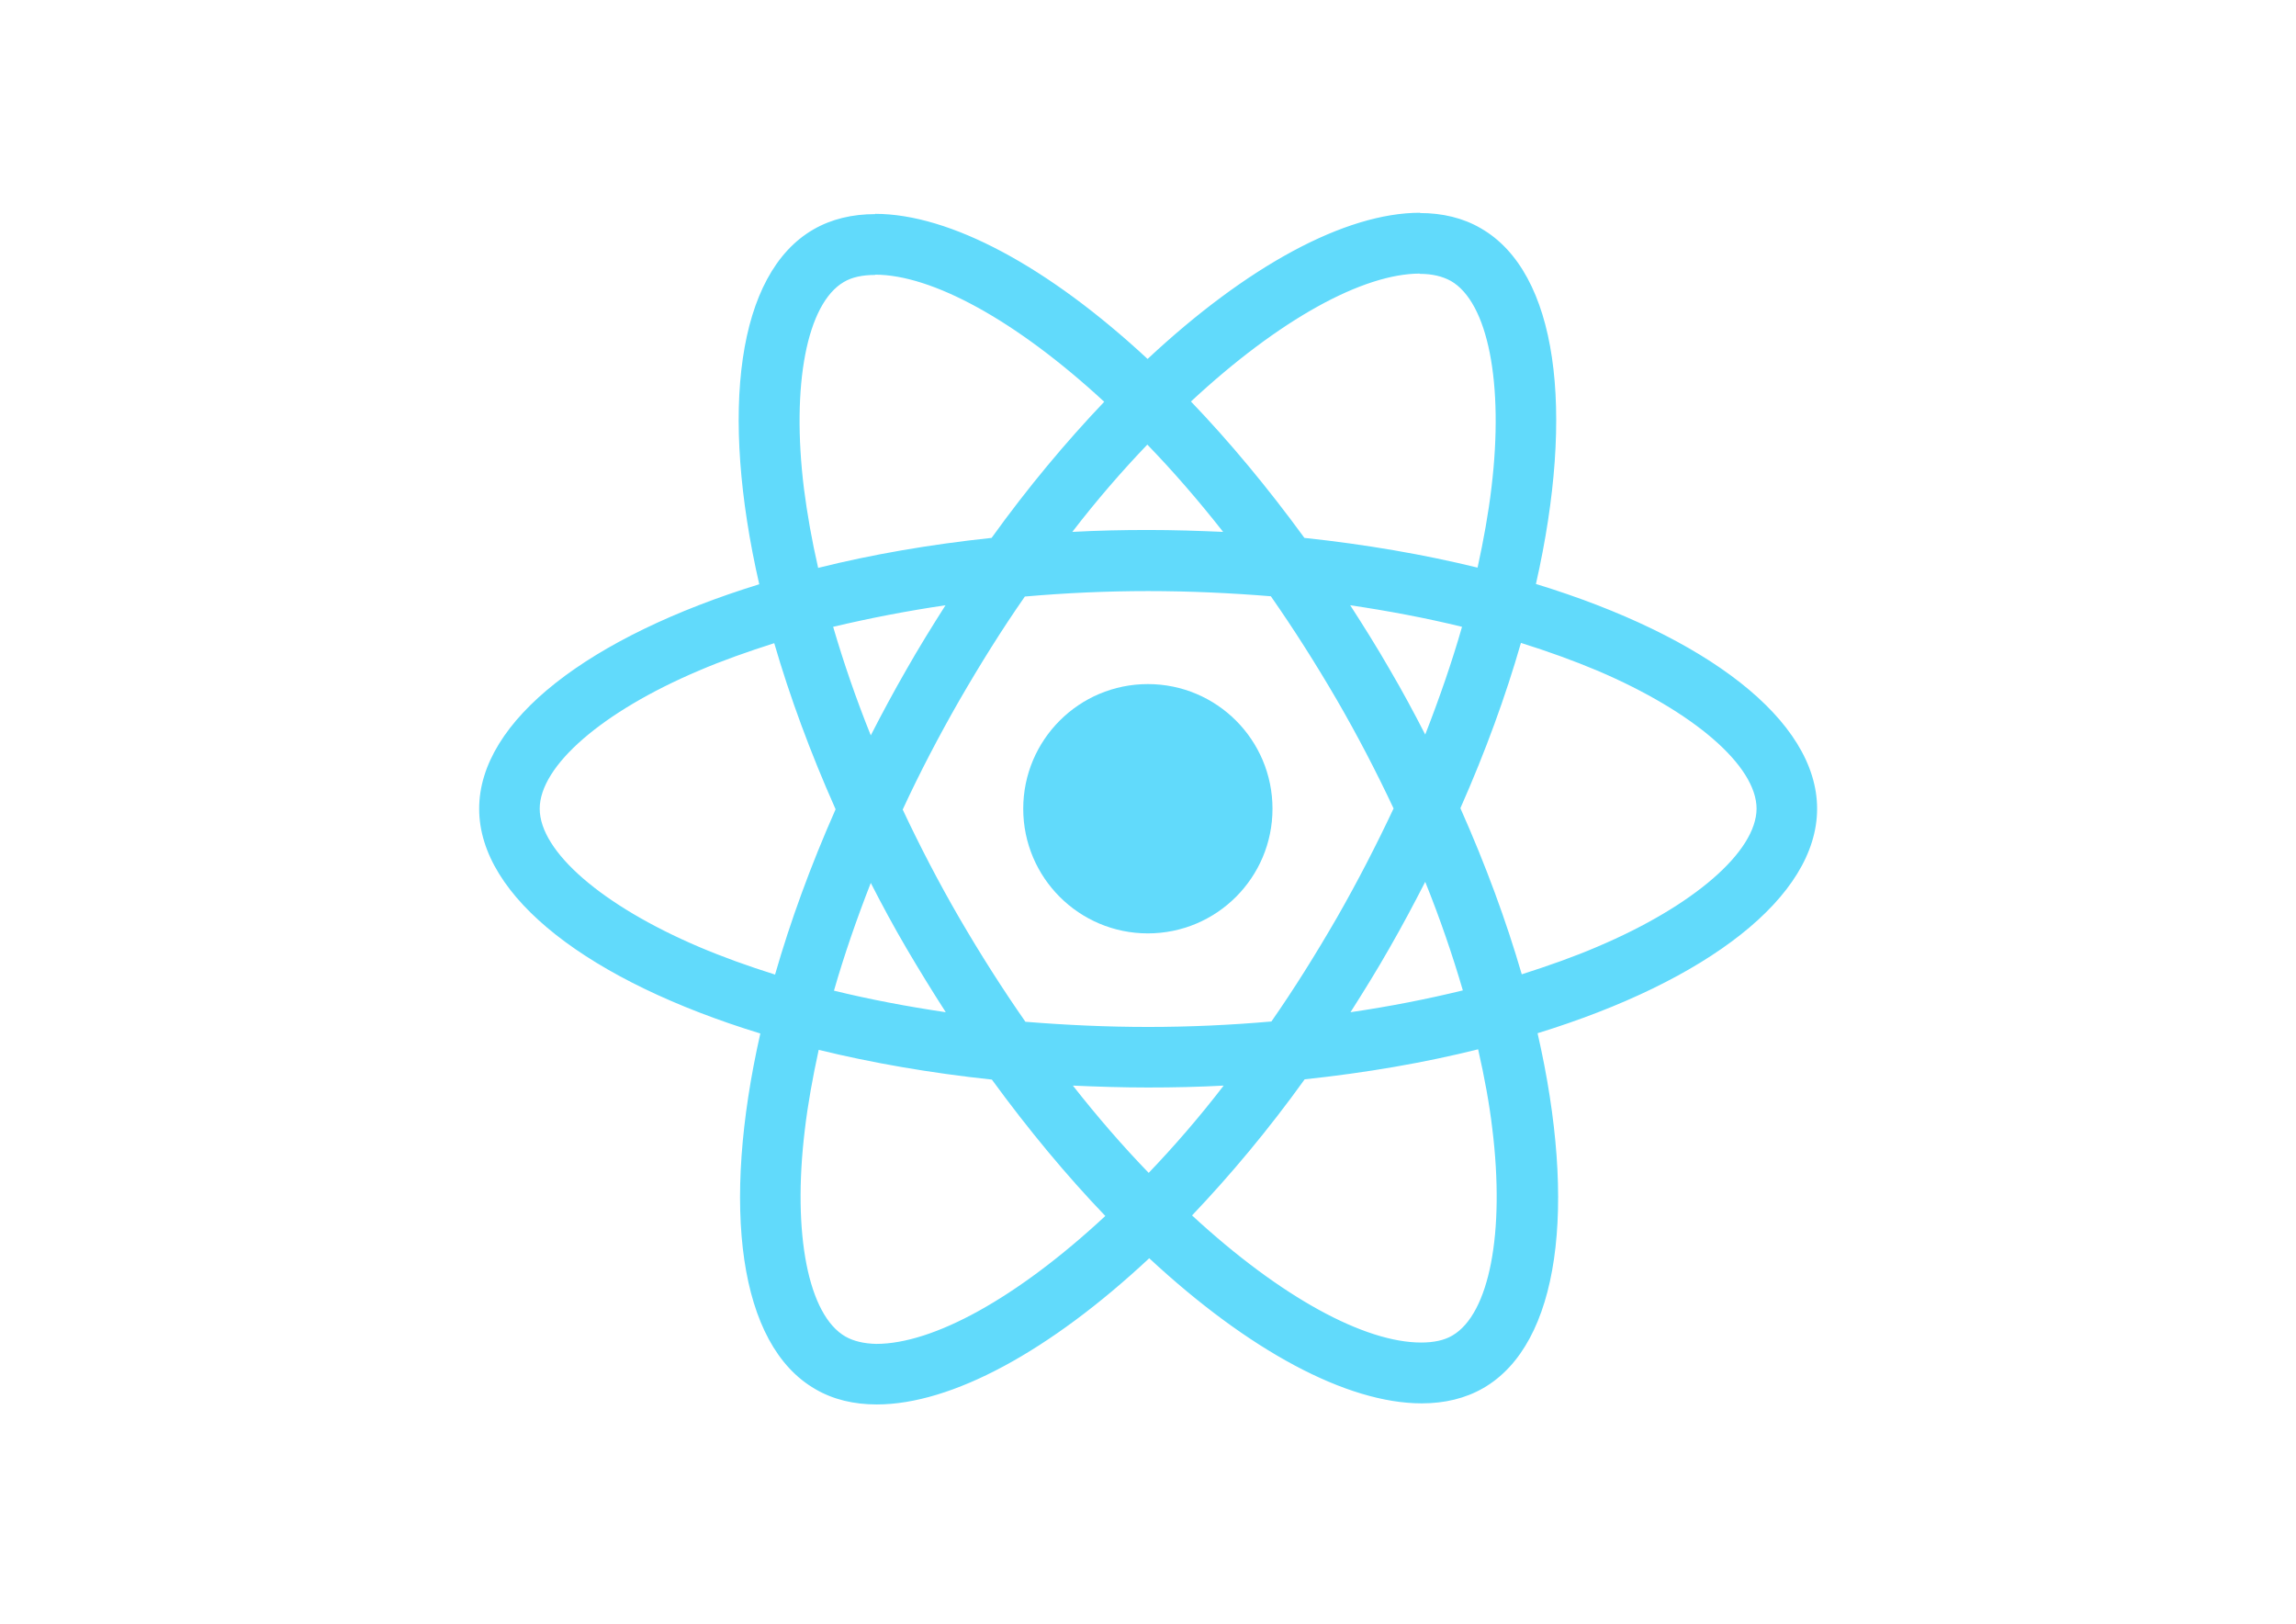
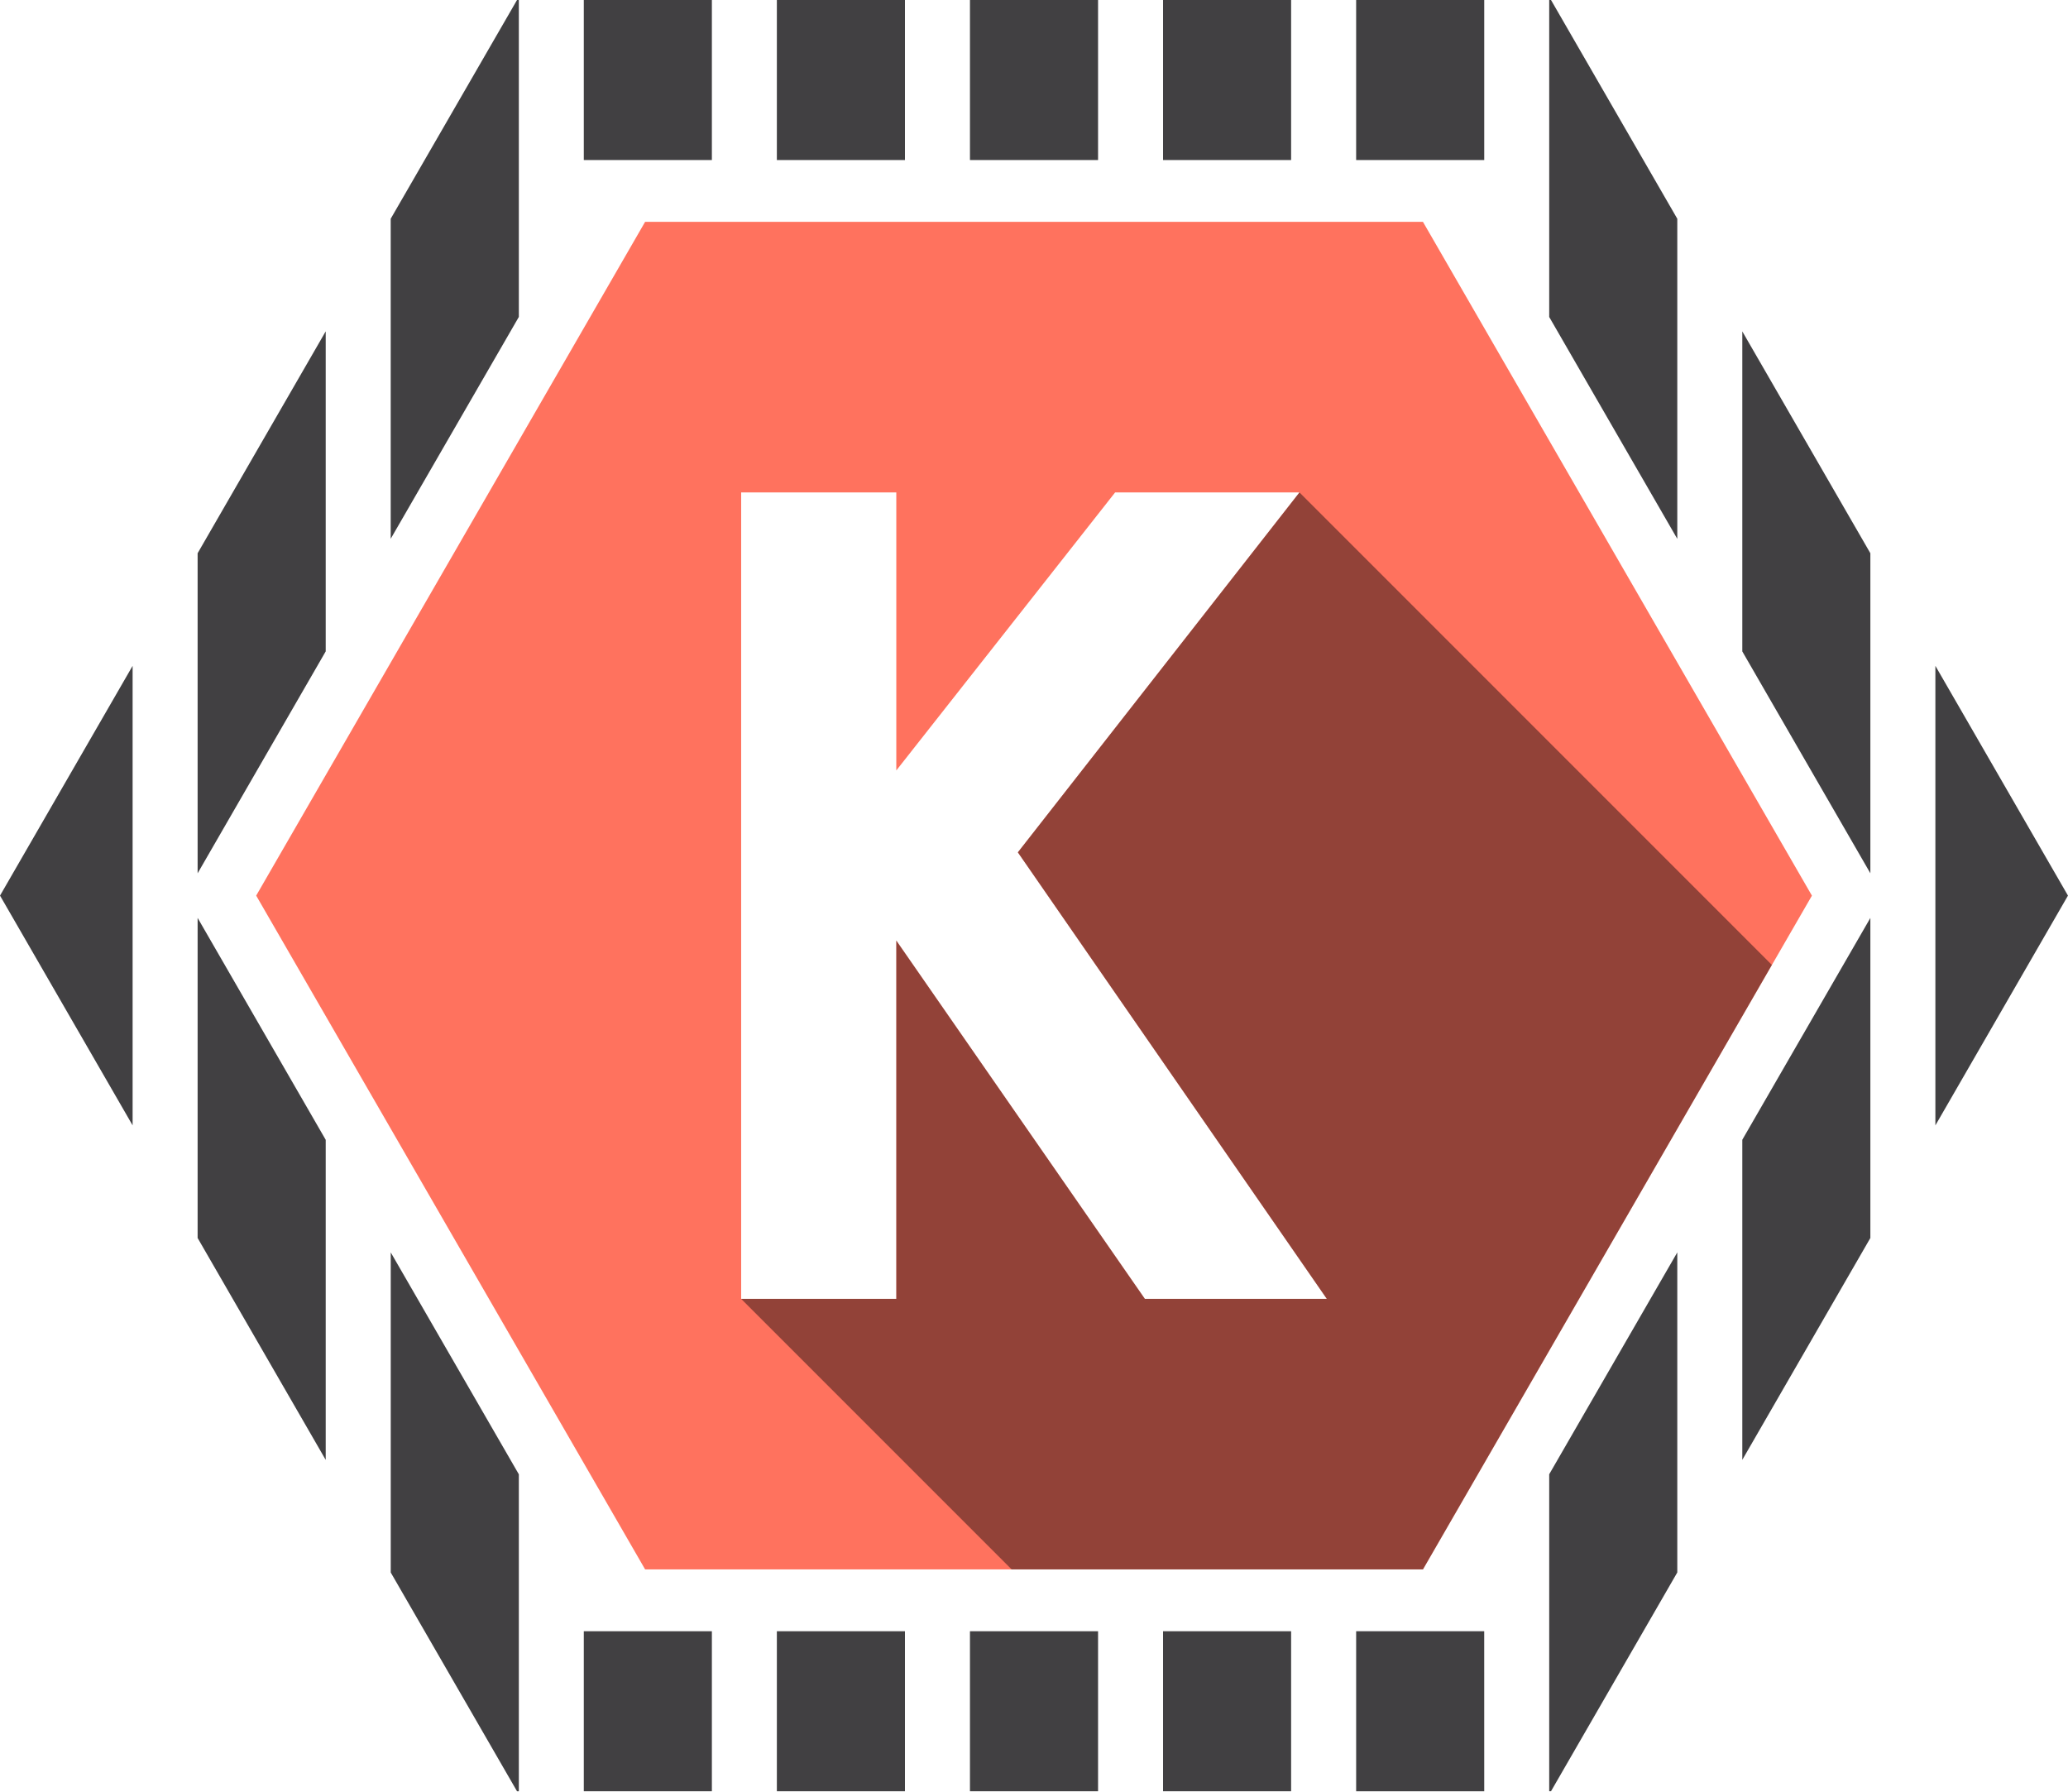
- <svg xmlns="http://www.w3.org/2000/svg" viewBox="0 0 841.9 595.3">
-   <g fill="#61DAFB">
-     <path d="M666.3 296.5c0-32.5-40.7-63.3-103.1-82.4 14.4-63.6 8-114.2-20.2-130.4-6.5-3.8-14.1-5.6-22.4-5.6v22.3c4.6 0 8.3.9 11.4 2.6 13.6 7.8 19.5 37.5 14.9 75.7-1.1 9.4-2.9 19.3-5.1 29.4-19.6-4.8-41-8.5-63.5-10.9-13.5-18.5-27.5-35.3-41.6-50 32.6-30.3 63.2-46.9 84-46.9V78c-27.5 0-63.5 19.6-99.9 53.6-36.4-33.8-72.4-53.2-99.9-53.2v22.3c20.7 0 51.4 16.5 84 46.6-14 14.7-28 31.4-41.3 49.9-22.6 2.4-44 6.1-63.6 11-2.3-10-4-19.7-5.2-29-4.7-38.2 1.1-67.9 14.6-75.8 3-1.8 6.9-2.6 11.5-2.6V78.5c-8.4 0-16 1.8-22.6 5.6-28.1 16.2-34.4 66.7-19.9 130.1-62.2 19.2-102.7 49.9-102.7 82.3 0 32.5 40.7 63.3 103.1 82.4-14.4 63.6-8 114.2 20.2 130.4 6.5 3.8 14.1 5.6 22.5 5.6 27.5 0 63.5-19.6 99.9-53.6 36.4 33.8 72.4 53.2 99.9 53.2 8.4 0 16-1.8 22.6-5.6 28.1-16.2 34.4-66.7 19.9-130.1 62-19.1 102.5-49.9 102.5-82.3zm-130.2-66.7c-3.7 12.9-8.3 26.2-13.5 39.5-4.1-8-8.4-16-13.1-24-4.6-8-9.5-15.8-14.4-23.4 14.2 2.1 27.9 4.7 41 7.9zm-45.8 106.5c-7.8 13.5-15.8 26.3-24.1 38.2-14.9 1.3-30 2-45.2 2-15.1 0-30.2-.7-45-1.9-8.3-11.9-16.4-24.6-24.2-38-7.6-13.1-14.5-26.4-20.8-39.8 6.2-13.4 13.2-26.8 20.7-39.9 7.8-13.5 15.8-26.3 24.1-38.2 14.9-1.3 30-2 45.2-2 15.1 0 30.2.7 45 1.9 8.3 11.9 16.4 24.6 24.2 38 7.6 13.1 14.5 26.4 20.8 39.8-6.3 13.4-13.2 26.8-20.7 39.9zm32.3-13c5.4 13.4 10 26.8 13.8 39.8-13.1 3.2-26.9 5.9-41.2 8 4.9-7.7 9.8-15.6 14.4-23.7 4.6-8 8.9-16.1 13-24.1zM421.2 430c-9.3-9.6-18.6-20.3-27.8-32 9 .4 18.2.7 27.5.7 9.4 0 18.7-.2 27.8-.7-9 11.7-18.3 22.4-27.5 32zm-74.4-58.9c-14.2-2.1-27.9-4.7-41-7.9 3.7-12.9 8.3-26.2 13.5-39.5 4.1 8 8.4 16 13.1 24 4.7 8 9.5 15.8 14.4 23.4zM420.7 163c9.3 9.6 18.6 20.3 27.8 32-9-.4-18.2-.7-27.5-.7-9.4 0-18.7.2-27.8.7 9-11.7 18.3-22.4 27.5-32zm-74 58.9c-4.9 7.7-9.8 15.6-14.4 23.7-4.6 8-8.9 16-13 24-5.4-13.4-10-26.8-13.8-39.8 13.1-3.1 26.9-5.8 41.2-7.9zm-90.5 125.2c-35.4-15.1-58.3-34.9-58.3-50.6 0-15.7 22.9-35.6 58.3-50.6 8.6-3.7 18-7 27.7-10.1 5.7 19.6 13.2 40 22.5 60.9-9.2 20.8-16.6 41.1-22.2 60.6-9.9-3.1-19.3-6.5-28-10.2zM310 490c-13.6-7.8-19.5-37.5-14.9-75.7 1.1-9.4 2.9-19.3 5.1-29.4 19.6 4.8 41 8.5 63.5 10.9 13.5 18.5 27.5 35.3 41.6 50-32.6 30.3-63.2 46.9-84 46.9-4.5-.1-8.3-1-11.3-2.7zm237.2-76.2c4.7 38.2-1.1 67.9-14.6 75.8-3 1.8-6.9 2.6-11.5 2.6-20.7 0-51.4-16.5-84-46.6 14-14.7 28-31.4 41.3-49.9 22.6-2.4 44-6.1 63.6-11 2.3 10.1 4.1 19.8 5.2 29.1zm38.5-66.7c-8.6 3.7-18 7-27.7 10.1-5.7-19.6-13.2-40-22.5-60.9 9.2-20.8 16.6-41.1 22.2-60.6 9.9 3.1 19.3 6.5 28.1 10.2 35.4 15.1 58.3 34.9 58.3 50.6-.1 15.7-23 35.6-58.4 50.6zM320.8 78.4z" />
-     <circle cx="420.9" cy="296.5" r="45.7" />
-     <path d="M520.5 78.1z" />
+ <svg xmlns="http://www.w3.org/2000/svg" width="257.356" height="222.881" viewBox="0 0 257.356 222.881">
+   <g id="logo" transform="translate(-461.932 -408.961)">
+     <g id="Group_12049" data-name="Group 12049">
+       <g id="Group_12048" data-name="Group 12048">
+         <rect id="Rectangle_552" data-name="Rectangle 552" width="15.941" height="19.913" transform="translate(582.641 408.961)" fill="#414042" />
+         <path id="Path_6768" data-name="Path 6768" d="M678.756,490.016l15.937,27.605V477.8l-15.937-27.605Z" fill="#414042" />
+         <rect id="Rectangle_553" data-name="Rectangle 553" width="15.941" height="19.913" transform="translate(558.61 408.961)" fill="#414042" />
+         <path id="Path_6769" data-name="Path 6769" d="M550.522,631.842V611.931H534.584v19.911Z" fill="#414042" />
+         <path id="Path_6770" data-name="Path 6770" d="M534.584,428.874h15.938V408.961H534.584Z" fill="#414042" />
+         <rect id="Rectangle_554" data-name="Rectangle 554" width="15.938" height="19.913" transform="translate(606.669 408.961)" fill="#414042" />
+         <path id="Path_6771" data-name="Path 6771" d="M694.693,563V523.178l-15.937,27.6v39.828Z" fill="#414042" />
+         <path id="Path_6772" data-name="Path 6772" d="M702.784,491.808V548.99l16.5-28.591Z" fill="#414042" />
+         <path id="Path_6773" data-name="Path 6773" d="M654.726,448.4l15.94,27.609V436.182L654.95,408.961h-.224Z" fill="#414042" />
+         <rect id="Rectangle_555" data-name="Rectangle 555" width="15.941" height="19.911" transform="translate(558.61 611.931)" fill="#414042" />
+         <path id="Path_6774" data-name="Path 6774" d="M486.525,477.8v39.825l15.94-27.614V450.19Z" fill="#414042" />
+         <path id="Path_6775" data-name="Path 6775" d="M502.465,550.785l-15.94-27.613V563l15.94,27.61Z" fill="#414042" />
+         <path id="Path_6776" data-name="Path 6776" d="M526.5,592.407l-15.941-27.612v39.828l15.715,27.219h.226Z" fill="#414042" />
+         <path id="Path_6777" data-name="Path 6777" d="M478.435,491.812l-16.5,28.587,16.5,28.587Z" fill="#414042" />
+         <path id="Path_6778" data-name="Path 6778" d="M670.666,564.793,654.726,592.4v39.439h.224l15.716-27.223Z" fill="#414042" />
+         <path id="Path_6779" data-name="Path 6779" d="M630.7,408.961v19.913h15.94V408.961Z" fill="#414042" />
+         <rect id="Rectangle_556" data-name="Rectangle 556" width="15.938" height="19.911" transform="translate(606.669 611.931)" fill="#414042" />
+         <path id="Path_6780" data-name="Path 6780" d="M510.554,476,526.5,448.395V408.961h-.226L510.554,436.18Z" fill="#414042" />
+         <path id="Path_6781" data-name="Path 6781" d="M646.637,611.931H630.7v19.911h15.94Z" fill="#414042" />
+         <rect id="Rectangle_557" data-name="Rectangle 557" width="15.941" height="19.911" transform="translate(582.641 611.931)" fill="#414042" />
+       </g>
+       <path id="Path_6782" data-name="Path 6782" d="M639.014,436.566h-96.8l-48.4,83.833,48.4,83.835h45.615l51.19,0,43.422-75.209,4.979-8.622ZM604.408,570.575l-30.934-44.583v44.583H554.167V470.232h19.307v34.594l14.933-18.966,12.3-15.628h22.935L588.6,515.016l38.449,55.559Z" fill="#ff725e" />
+       <path id="Path_6783" data-name="Path 6783" d="M623.646,470.232,588.6,515.016l38.449,55.56H604.408l-30.934-44.583v44.583H554.167l33.657,33.657,51.19,0,43.422-75.209Z" fill="#929497" style="mix-blend-mode: multiply;isolation: isolate" />
+     </g>
  </g>
</svg>
